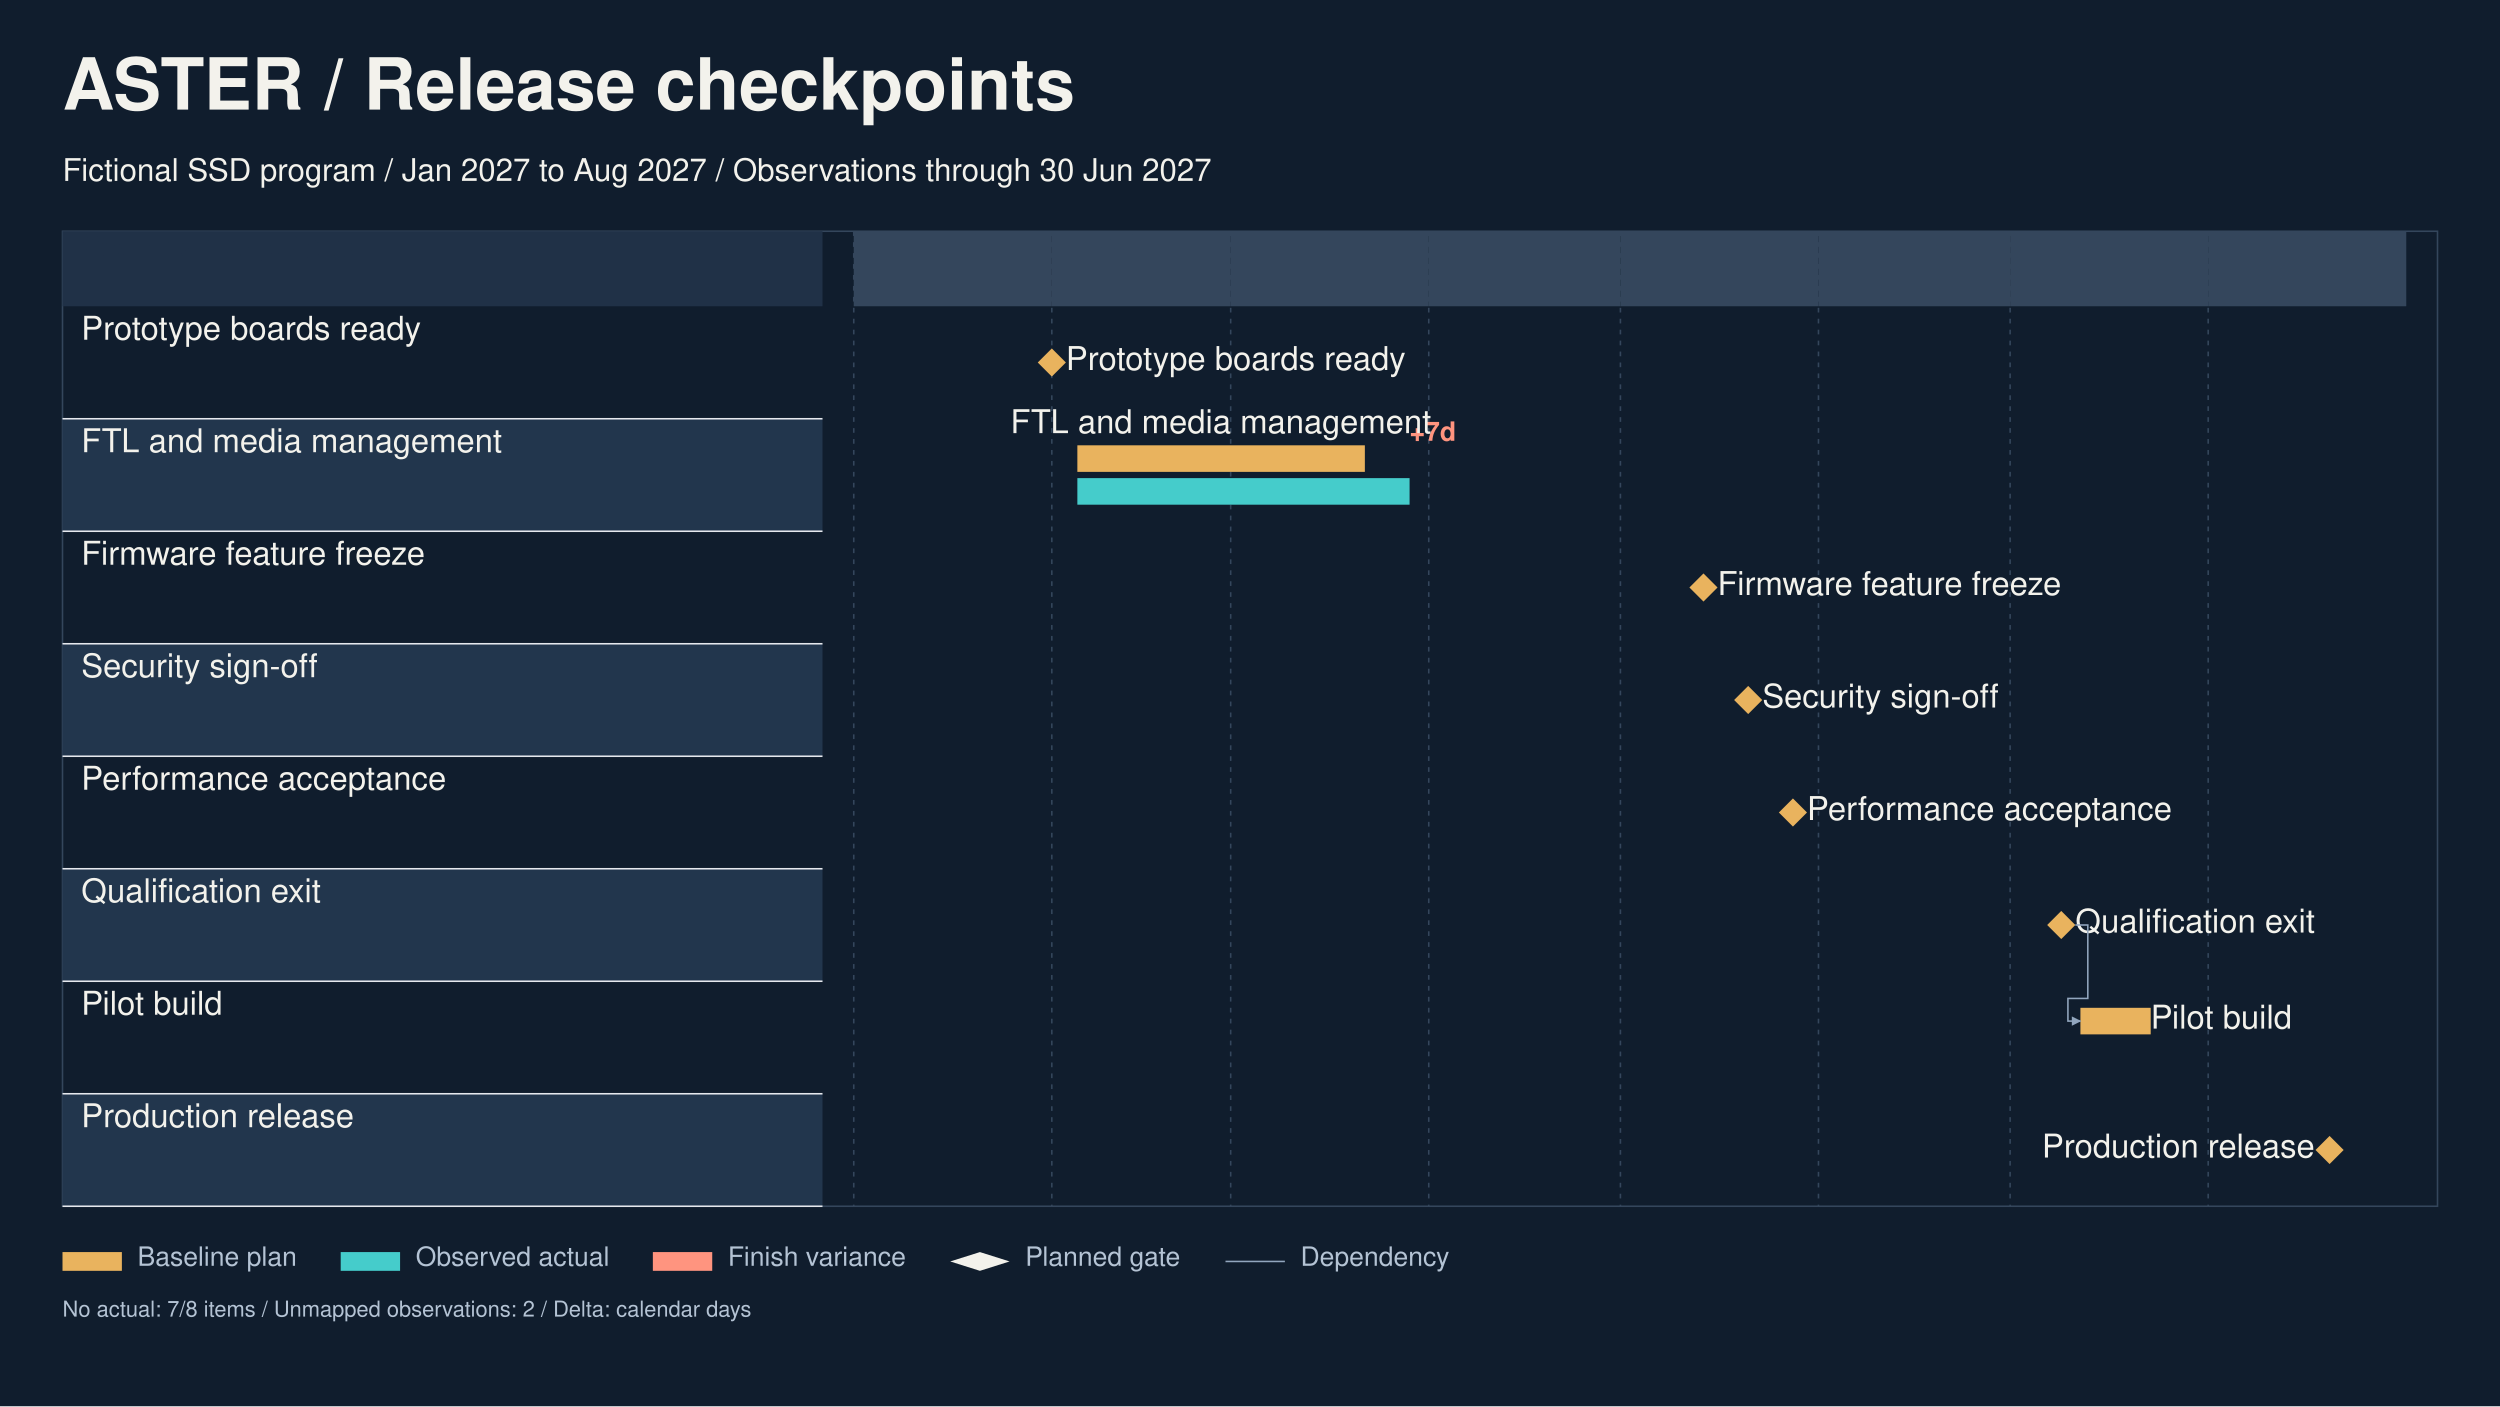
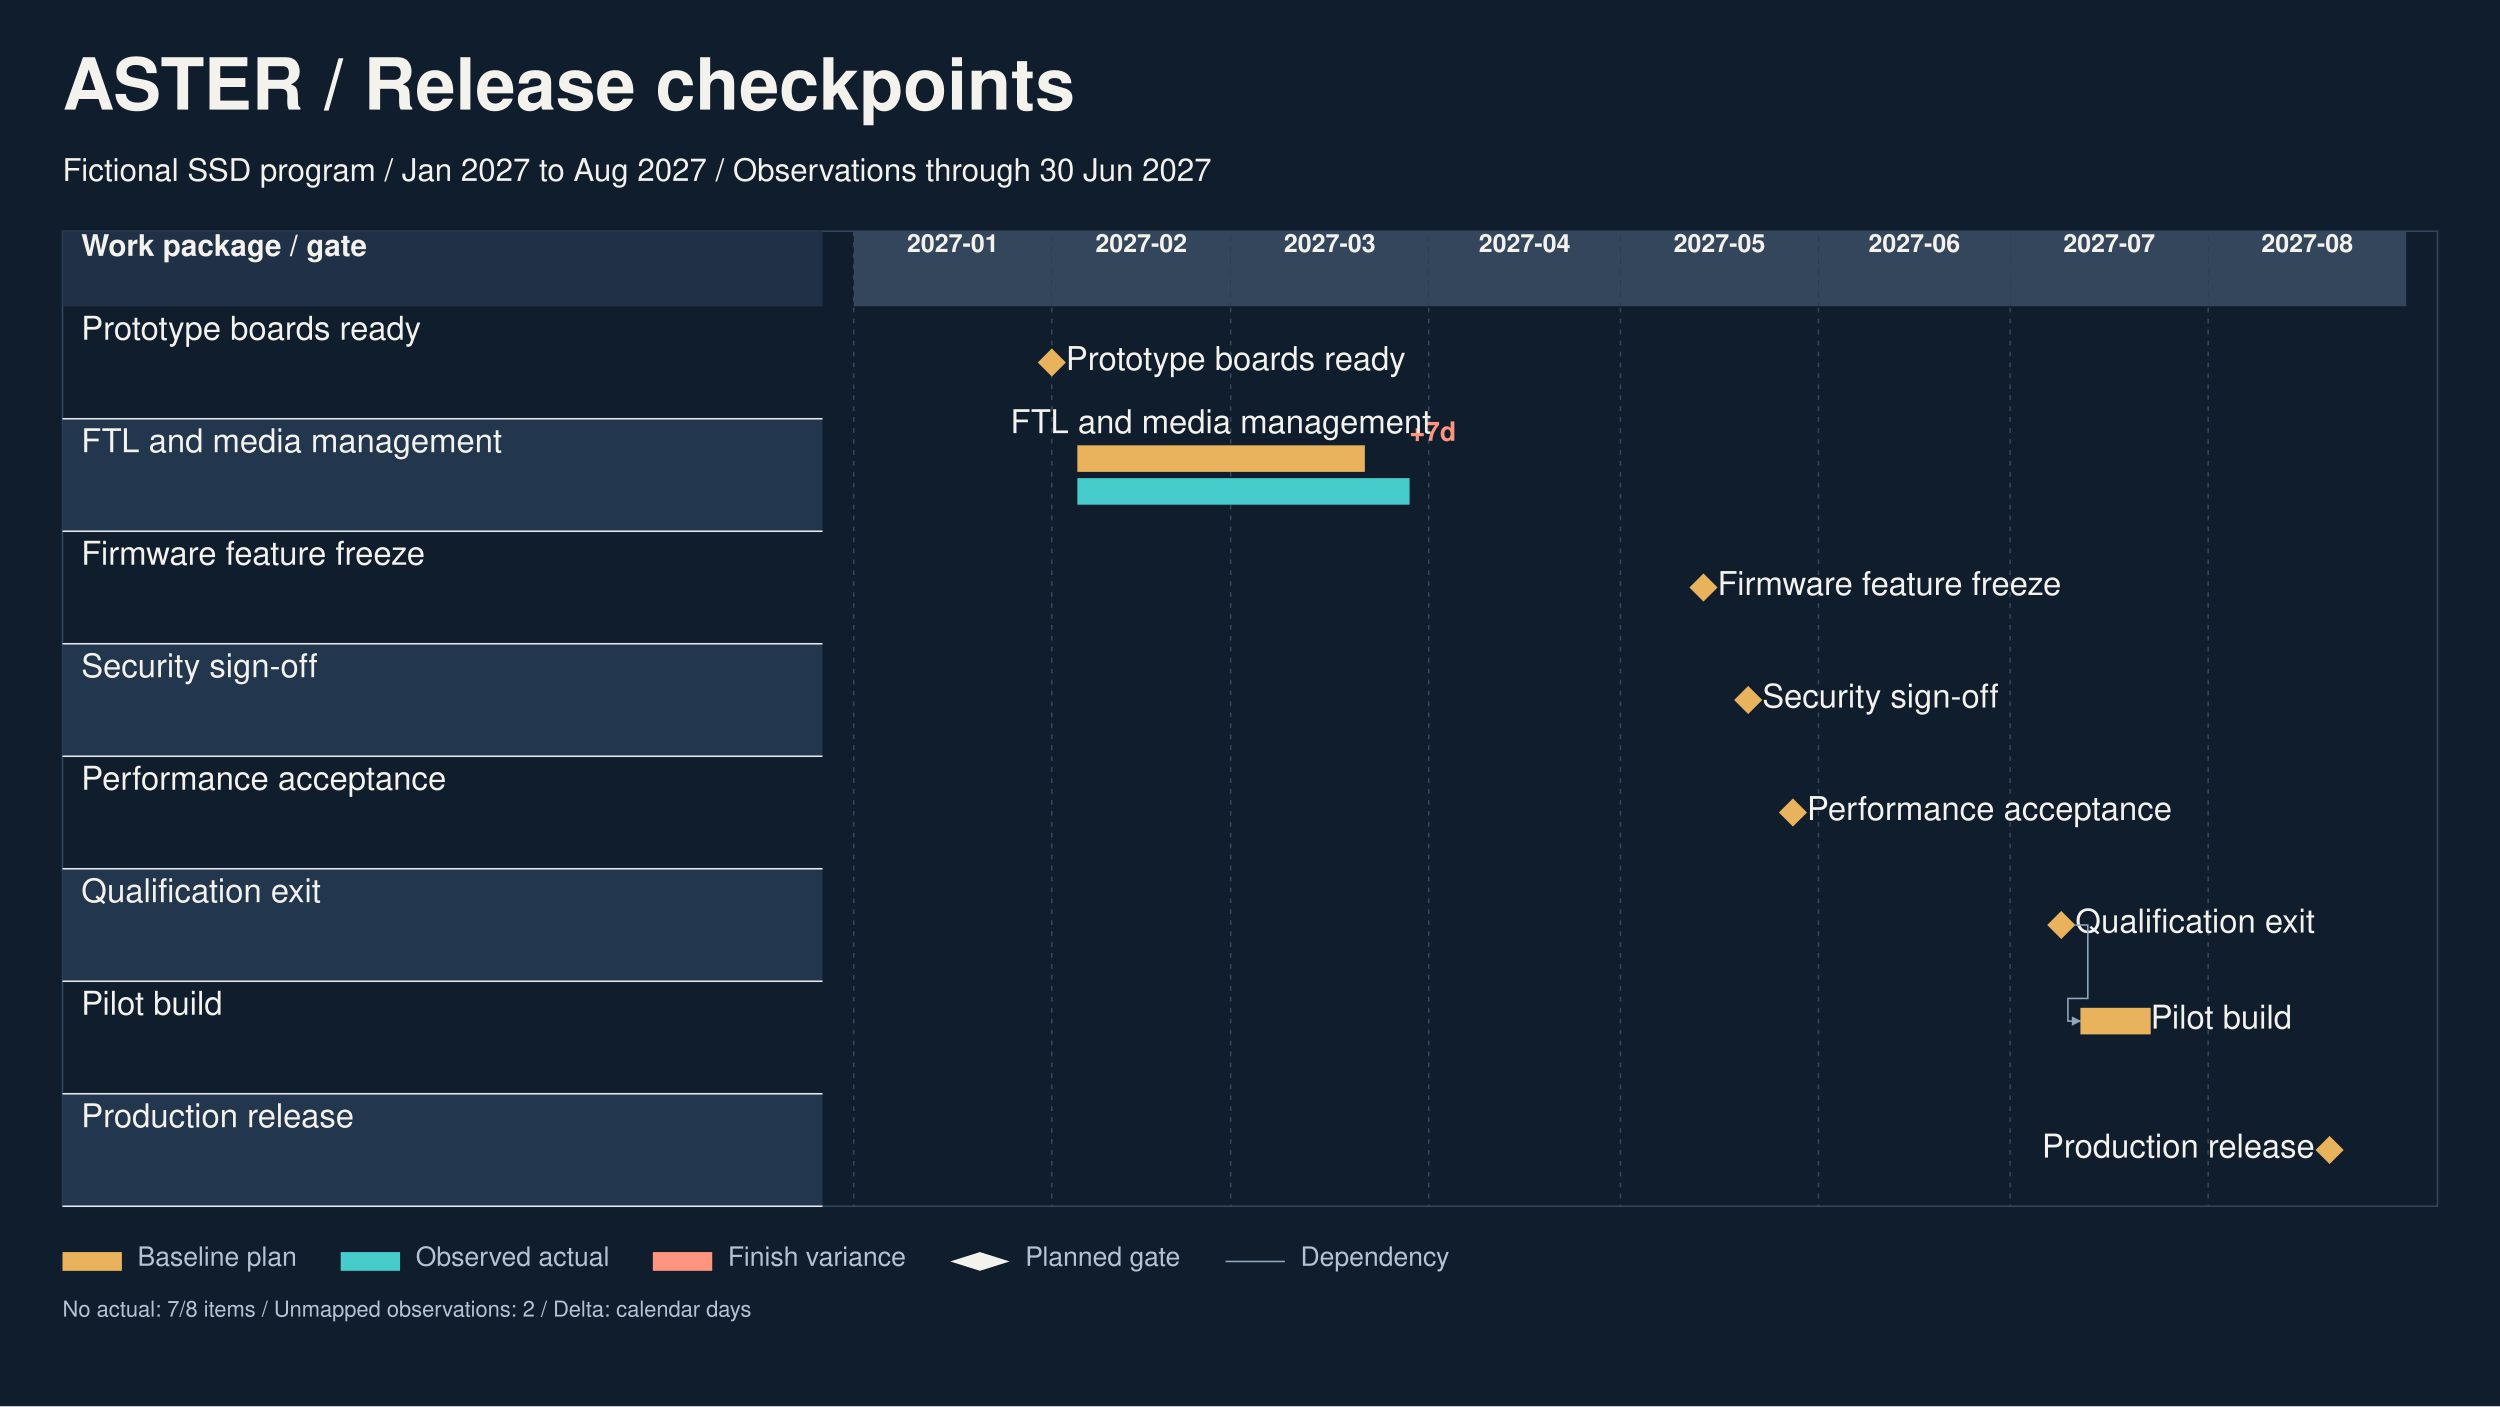
<svg xmlns="http://www.w3.org/2000/svg" width="1600" height="900" viewBox="0 0 1600 900" role="img" aria-labelledby="title desc">
  <defs>
    <marker id="dependency-arrow" markerWidth="6" markerHeight="6" refX="5.5" refY="3.0" orient="auto">
      <path d="M0 0L6 3.0L0 6Z" fill="#92A6BE" />
    </marker>
  </defs>
  <rect width="1600" height="900" fill="#101D2D" />
  <rect data-scene-id="table-timeline:table-frame:table::primitive" data-purpose="table-frame" data-source-ref="table" x="40" y="148" width="1520" height="624" fill="none" stroke="#34465C" />
  <rect data-scene-id="table-timeline:table-header-band:table-header::primitive" data-purpose="table-header" data-source-ref="table-header" x="40" y="148" width="486.4" height="48" fill="#203147" stroke="none" />
  <rect data-scene-id="table-timeline:row-shade:ftl::primitive" data-purpose="row-shade" data-source-ref="ftl" x="40" y="268" width="486.4" height="72" fill="#22364D" stroke="none" />
  <rect data-scene-id="table-timeline:row-shade:security-exit::primitive" data-purpose="row-shade" data-source-ref="security-exit" x="40" y="412" width="486.4" height="72" fill="#22364D" stroke="none" />
  <rect data-scene-id="table-timeline:row-shade:qual-exit::primitive" data-purpose="row-shade" data-source-ref="qual-exit" x="40" y="556" width="486.4" height="72" fill="#22364D" stroke="none" />
  <rect data-scene-id="table-timeline:row-shade:release::primitive" data-purpose="row-shade" data-source-ref="release" x="40" y="700" width="486.4" height="72" fill="#22364D" stroke="none" />
  <path data-scene-id="table-timeline:table-row-rule:board::primitive" data-purpose="table-row" data-source-ref="board" d="M40 268L526.4 268" stroke="#E6E9EE" fill="none" />
  <path data-scene-id="table-timeline:table-row-rule:ftl::primitive" data-purpose="table-row" data-source-ref="ftl" d="M40 340L526.4 340" stroke="#E6E9EE" fill="none" />
  <path data-scene-id="table-timeline:table-row-rule:fw-freeze::primitive" data-purpose="table-row" data-source-ref="fw-freeze" d="M40 412L526.4 412" stroke="#E6E9EE" fill="none" />
  <path data-scene-id="table-timeline:table-row-rule:security-exit::primitive" data-purpose="table-row" data-source-ref="security-exit" d="M40 484L526.4 484" stroke="#E6E9EE" fill="none" />
  <path data-scene-id="table-timeline:table-row-rule:perf-exit::primitive" data-purpose="table-row" data-source-ref="perf-exit" d="M40 556L526.4 556" stroke="#E6E9EE" fill="none" />
  <path data-scene-id="table-timeline:table-row-rule:qual-exit::primitive" data-purpose="table-row" data-source-ref="qual-exit" d="M40 628L526.4 628" stroke="#E6E9EE" fill="none" />
  <path data-scene-id="table-timeline:table-row-rule:pilot::primitive" data-purpose="table-row" data-source-ref="pilot" d="M40 700L526.4 700" stroke="#E6E9EE" fill="none" />
  <path data-scene-id="table-timeline:table-row-rule:release::primitive" data-purpose="table-row" data-source-ref="release" d="M40 772L526.4 772" stroke="#E6E9EE" fill="none" />
  <rect data-scene-id="table-timeline:axis-band:axis:month:0:axis:primitive" data-purpose="axis-band" data-source-ref="axis:month:0" x="546.4" y="148" width="126.76" height="48" fill="#34465C" stroke="none" />
  <rect data-scene-id="table-timeline:axis-band:axis:month:1:axis:primitive" data-purpose="axis-band" data-source-ref="axis:month:1" x="673.16" y="148" width="114.49" height="48" fill="#34465C" stroke="none" />
  <rect data-scene-id="table-timeline:axis-band:axis:month:2:axis:primitive" data-purpose="axis-band" data-source-ref="axis:month:2" x="787.64" y="148" width="126.76" height="48" fill="#34465C" stroke="none" />
  <rect data-scene-id="table-timeline:axis-band:axis:month:3:axis:primitive" data-purpose="axis-band" data-source-ref="axis:month:3" x="914.4" y="148" width="122.67" height="48" fill="#34465C" stroke="none" />
  <rect data-scene-id="table-timeline:axis-band:axis:month:4:axis:primitive" data-purpose="axis-band" data-source-ref="axis:month:4" x="1037.07" y="148" width="126.76" height="48" fill="#34465C" stroke="none" />
  <rect data-scene-id="table-timeline:axis-band:axis:month:5:axis:primitive" data-purpose="axis-band" data-source-ref="axis:month:5" x="1163.82" y="148" width="122.67" height="48" fill="#34465C" stroke="none" />
  <rect data-scene-id="table-timeline:axis-band:axis:month:6:axis:primitive" data-purpose="axis-band" data-source-ref="axis:month:6" x="1286.49" y="148" width="126.76" height="48" fill="#34465C" stroke="none" />
  <rect data-scene-id="table-timeline:axis-band:axis:month:7:axis:primitive" data-purpose="axis-band" data-source-ref="axis:month:7" x="1413.24" y="148" width="126.76" height="48" fill="#34465C" stroke="none" />
  <path data-scene-id="table-timeline:tick:tick:month:0:axis:primitive" data-purpose="axis-major" data-source-ref="tick:month:0" d="M546.4 148L546.4 772" stroke="#34465C" fill="none" stroke-dasharray="3 4" />
  <path data-scene-id="table-timeline:tick:tick:month:1:axis:primitive" data-purpose="axis-major" data-source-ref="tick:month:1" d="M673.16 148L673.16 772" stroke="#34465C" fill="none" stroke-dasharray="3 4" />
  <path data-scene-id="table-timeline:tick:tick:month:2:axis:primitive" data-purpose="axis-major" data-source-ref="tick:month:2" d="M787.64 148L787.64 772" stroke="#34465C" fill="none" stroke-dasharray="3 4" />
  <path data-scene-id="table-timeline:tick:tick:month:3:axis:primitive" data-purpose="axis-major" data-source-ref="tick:month:3" d="M914.4 148L914.4 772" stroke="#34465C" fill="none" stroke-dasharray="3 4" />
  <path data-scene-id="table-timeline:tick:tick:month:4:axis:primitive" data-purpose="axis-major" data-source-ref="tick:month:4" d="M1037.07 148L1037.07 772" stroke="#34465C" fill="none" stroke-dasharray="3 4" />
  <path data-scene-id="table-timeline:tick:tick:month:5:axis:primitive" data-purpose="axis-major" data-source-ref="tick:month:5" d="M1163.82 148L1163.82 772" stroke="#34465C" fill="none" stroke-dasharray="3 4" />
  <path data-scene-id="table-timeline:tick:tick:month:6:axis:primitive" data-purpose="axis-major" data-source-ref="tick:month:6" d="M1286.49 148L1286.49 772" stroke="#34465C" fill="none" stroke-dasharray="3 4" />
  <path data-scene-id="table-timeline:tick:tick:month:7:axis:primitive" data-purpose="axis-major" data-source-ref="tick:month:7" d="M1413.24 148L1413.24 772" stroke="#34465C" fill="none" stroke-dasharray="3 4" />
  <path data-scene-id="table-timeline:comparison-mark:board:planned:primitive" data-purpose="planned" data-source-ref="board" data-lane-offset="27" d="M673.16 223L682.16 232L673.16 241L664.16 232Z" fill="#E9B35E" />
  <rect data-scene-id="table-timeline:comparison-mark:ftl:planned:primitive" data-purpose="planned" data-source-ref="ftl" data-lane-offset="89" x="689.51" y="285" width="184" height="17" fill="#E9B35E" stroke="none" />
  <rect data-scene-id="table-timeline:comparison-mark:ftl:actual:primitive" data-purpose="actual" data-source-ref="ftl" data-lane-offset="110" x="689.51" y="306" width="212.62" height="17" fill="#45CCCB" stroke="none" />
  <text data-scene-id="table-timeline:comparison-mark:ftl:finish-delta:primitive" data-purpose="variance" data-source-ref="ftl" x="902.13" y="282.09" font-family="Nimbus Sans, Arial, sans-serif" font-size="17" font-weight="700" letter-spacing="0" fill="#FF947F" text-anchor="start">+7d</text>
  <path data-scene-id="table-timeline:comparison-mark:fw-freeze:planned:primitive" data-purpose="planned" data-source-ref="fw-freeze" data-lane-offset="171" d="M1090.22 367L1099.22 376L1090.22 385L1081.22 376Z" fill="#E9B35E" />
  <path data-scene-id="table-timeline:comparison-mark:security-exit:planned:primitive" data-purpose="planned" data-source-ref="security-exit" data-lane-offset="243" d="M1118.84 439L1127.84 448L1118.84 457L1109.84 448Z" fill="#E9B35E" />
  <path data-scene-id="table-timeline:comparison-mark:perf-exit:planned:primitive" data-purpose="planned" data-source-ref="perf-exit" data-lane-offset="315" d="M1147.47 511L1156.47 520L1147.47 529L1138.47 520Z" fill="#E9B35E" />
  <path data-scene-id="table-timeline:comparison-mark:qual-exit:planned:primitive" data-purpose="planned" data-source-ref="qual-exit" data-lane-offset="387" d="M1319.2 583L1328.2 592L1319.2 601L1310.2 592Z" fill="#E9B35E" />
  <rect data-scene-id="table-timeline:comparison-mark:pilot:planned:primitive" data-purpose="planned" data-source-ref="pilot" data-lane-offset="449" x="1331.47" y="645" width="44.98" height="17" fill="#E9B35E" stroke="none" />
  <path data-scene-id="table-timeline:comparison-mark:release:planned:primitive" data-purpose="planned" data-source-ref="release" data-lane-offset="531" d="M1490.93 727L1499.93 736L1490.93 745L1481.93 736Z" fill="#E9B35E" />
-   <text data-scene-id="table-timeline:table-column-label:Work package / gate::primitive" data-purpose="table-header" data-source-ref="Work package / gate" x="52" y="163.75" font-family="Nimbus Sans, Arial, sans-serif" font-size="19" font-weight="700" letter-spacing="0" fill="#203147" text-anchor="start">Work package / gate</text>
+   <text data-scene-id="table-timeline:table-column-label:Work package / gate::primitive" data-purpose="table-header" data-source-ref="Work package / gate" x="52" y="163.75" font-family="Nimbus Sans, Arial, sans-serif" font-size="19" font-weight="700" letter-spacing="0" fill="#F3F2EC" text-anchor="start">Work package / gate</text>
  <text data-scene-id="table-timeline:table-cell:board:Work package / gate::primitive" data-purpose="table-cell" data-source-ref="board:Work package / gate" x="52" y="217.41" font-family="Nimbus Sans, Arial, sans-serif" font-size="21" font-weight="400" letter-spacing="0" fill="#F3F2EC" text-anchor="start">Prototype boards ready</text>
  <text data-scene-id="table-timeline:table-cell:ftl:Work package / gate::primitive" data-purpose="table-cell" data-source-ref="ftl:Work package / gate" x="52" y="289.41" font-family="Nimbus Sans, Arial, sans-serif" font-size="21" font-weight="400" letter-spacing="0" fill="#F3F2EC" text-anchor="start">FTL and media management</text>
  <text data-scene-id="table-timeline:table-cell:fw-freeze:Work package / gate::primitive" data-purpose="table-cell" data-source-ref="fw-freeze:Work package / gate" x="52" y="361.41" font-family="Nimbus Sans, Arial, sans-serif" font-size="21" font-weight="400" letter-spacing="0" fill="#F3F2EC" text-anchor="start">Firmware feature freeze</text>
  <text data-scene-id="table-timeline:table-cell:security-exit:Work package / gate::primitive" data-purpose="table-cell" data-source-ref="security-exit:Work package / gate" x="52" y="433.41" font-family="Nimbus Sans, Arial, sans-serif" font-size="21" font-weight="400" letter-spacing="0" fill="#F3F2EC" text-anchor="start">Security sign-off</text>
  <text data-scene-id="table-timeline:table-cell:perf-exit:Work package / gate::primitive" data-purpose="table-cell" data-source-ref="perf-exit:Work package / gate" x="52" y="505.41" font-family="Nimbus Sans, Arial, sans-serif" font-size="21" font-weight="400" letter-spacing="0" fill="#F3F2EC" text-anchor="start">Performance acceptance</text>
  <text data-scene-id="table-timeline:table-cell:qual-exit:Work package / gate::primitive" data-purpose="table-cell" data-source-ref="qual-exit:Work package / gate" x="52" y="577.41" font-family="Nimbus Sans, Arial, sans-serif" font-size="21" font-weight="400" letter-spacing="0" fill="#F3F2EC" text-anchor="start">Qualification exit</text>
  <text data-scene-id="table-timeline:table-cell:pilot:Work package / gate::primitive" data-purpose="table-cell" data-source-ref="pilot:Work package / gate" x="52" y="649.41" font-family="Nimbus Sans, Arial, sans-serif" font-size="21" font-weight="400" letter-spacing="0" fill="#F3F2EC" text-anchor="start">Pilot build</text>
  <text data-scene-id="table-timeline:table-cell:release:Work package / gate::primitive" data-purpose="table-cell" data-source-ref="release:Work package / gate" x="52" y="721.41" font-family="Nimbus Sans, Arial, sans-serif" font-size="21" font-weight="400" letter-spacing="0" fill="#F3F2EC" text-anchor="start">Production release</text>
-   <text data-scene-id="table-timeline:axis-label:axis:month:0:axis:primitive" data-purpose="axis-band" data-source-ref="axis:month:0" x="609.78" y="161.26" font-family="Nimbus Sans, Arial, sans-serif" font-size="16" font-weight="700" letter-spacing="0" fill="#34465C" text-anchor="middle">2027-01</text>
-   <text data-scene-id="table-timeline:axis-label:axis:month:1:axis:primitive" data-purpose="axis-band" data-source-ref="axis:month:1" x="730.4" y="161.26" font-family="Nimbus Sans, Arial, sans-serif" font-size="16" font-weight="700" letter-spacing="0" fill="#34465C" text-anchor="middle">2027-02</text>
-   <text data-scene-id="table-timeline:axis-label:axis:month:2:axis:primitive" data-purpose="axis-band" data-source-ref="axis:month:2" x="851.02" y="161.26" font-family="Nimbus Sans, Arial, sans-serif" font-size="16" font-weight="700" letter-spacing="0" fill="#34465C" text-anchor="middle">2027-03</text>
-   <text data-scene-id="table-timeline:axis-label:axis:month:3:axis:primitive" data-purpose="axis-band" data-source-ref="axis:month:3" x="975.73" y="161.26" font-family="Nimbus Sans, Arial, sans-serif" font-size="16" font-weight="700" letter-spacing="0" fill="#34465C" text-anchor="middle">2027-04</text>
-   <text data-scene-id="table-timeline:axis-label:axis:month:4:axis:primitive" data-purpose="axis-band" data-source-ref="axis:month:4" x="1100.44" y="161.26" font-family="Nimbus Sans, Arial, sans-serif" font-size="16" font-weight="700" letter-spacing="0" fill="#34465C" text-anchor="middle">2027-05</text>
-   <text data-scene-id="table-timeline:axis-label:axis:month:5:axis:primitive" data-purpose="axis-band" data-source-ref="axis:month:5" x="1225.16" y="161.26" font-family="Nimbus Sans, Arial, sans-serif" font-size="16" font-weight="700" letter-spacing="0" fill="#34465C" text-anchor="middle">2027-06</text>
-   <text data-scene-id="table-timeline:axis-label:axis:month:6:axis:primitive" data-purpose="axis-band" data-source-ref="axis:month:6" x="1349.87" y="161.26" font-family="Nimbus Sans, Arial, sans-serif" font-size="16" font-weight="700" letter-spacing="0" fill="#34465C" text-anchor="middle">2027-07</text>
-   <text data-scene-id="table-timeline:axis-label:axis:month:7:axis:primitive" data-purpose="axis-band" data-source-ref="axis:month:7" x="1476.62" y="161.26" font-family="Nimbus Sans, Arial, sans-serif" font-size="16" font-weight="700" letter-spacing="0" fill="#34465C" text-anchor="middle">2027-08</text>
+   <text data-scene-id="table-timeline:axis-label:axis:month:0:axis:primitive" data-purpose="axis-band" data-source-ref="axis:month:0" x="609.78" y="161.26" font-family="Nimbus Sans, Arial, sans-serif" font-size="16" font-weight="700" letter-spacing="0" fill="#F3F2EC" text-anchor="middle">2027-01</text>
+   <text data-scene-id="table-timeline:axis-label:axis:month:1:axis:primitive" data-purpose="axis-band" data-source-ref="axis:month:1" x="730.4" y="161.26" font-family="Nimbus Sans, Arial, sans-serif" font-size="16" font-weight="700" letter-spacing="0" fill="#F3F2EC" text-anchor="middle">2027-02</text>
+   <text data-scene-id="table-timeline:axis-label:axis:month:2:axis:primitive" data-purpose="axis-band" data-source-ref="axis:month:2" x="851.02" y="161.26" font-family="Nimbus Sans, Arial, sans-serif" font-size="16" font-weight="700" letter-spacing="0" fill="#F3F2EC" text-anchor="middle">2027-03</text>
+   <text data-scene-id="table-timeline:axis-label:axis:month:3:axis:primitive" data-purpose="axis-band" data-source-ref="axis:month:3" x="975.73" y="161.26" font-family="Nimbus Sans, Arial, sans-serif" font-size="16" font-weight="700" letter-spacing="0" fill="#F3F2EC" text-anchor="middle">2027-04</text>
+   <text data-scene-id="table-timeline:axis-label:axis:month:4:axis:primitive" data-purpose="axis-band" data-source-ref="axis:month:4" x="1100.44" y="161.26" font-family="Nimbus Sans, Arial, sans-serif" font-size="16" font-weight="700" letter-spacing="0" fill="#F3F2EC" text-anchor="middle">2027-05</text>
+   <text data-scene-id="table-timeline:axis-label:axis:month:5:axis:primitive" data-purpose="axis-band" data-source-ref="axis:month:5" x="1225.16" y="161.26" font-family="Nimbus Sans, Arial, sans-serif" font-size="16" font-weight="700" letter-spacing="0" fill="#F3F2EC" text-anchor="middle">2027-06</text>
+   <text data-scene-id="table-timeline:axis-label:axis:month:6:axis:primitive" data-purpose="axis-band" data-source-ref="axis:month:6" x="1349.87" y="161.26" font-family="Nimbus Sans, Arial, sans-serif" font-size="16" font-weight="700" letter-spacing="0" fill="#F3F2EC" text-anchor="middle">2027-07</text>
+   <text data-scene-id="table-timeline:axis-label:axis:month:7:axis:primitive" data-purpose="axis-band" data-source-ref="axis:month:7" x="1476.62" y="161.26" font-family="Nimbus Sans, Arial, sans-serif" font-size="16" font-weight="700" letter-spacing="0" fill="#F3F2EC" text-anchor="middle">2027-08</text>
  <text data-scene-id="table-timeline:item-label:board::primitive" data-purpose="item-label" data-source-ref="board" x="682.16" y="236.81" font-family="Nimbus Sans, Arial, sans-serif" font-size="21" font-weight="400" letter-spacing="0" fill="#F3F2EC" text-anchor="start">Prototype boards ready</text>
  <text data-scene-id="table-timeline:item-label:ftl::primitive" data-purpose="item-label" data-source-ref="ftl" x="646.7" y="277.21" font-family="Nimbus Sans, Arial, sans-serif" font-size="21" font-weight="400" letter-spacing="0" fill="#F3F2EC" text-anchor="start">FTL and media management</text>
  <text data-scene-id="table-timeline:item-label:fw-freeze::primitive" data-purpose="item-label" data-source-ref="fw-freeze" x="1099.22" y="380.81" font-family="Nimbus Sans, Arial, sans-serif" font-size="21" font-weight="400" letter-spacing="0" fill="#F3F2EC" text-anchor="start">Firmware feature freeze</text>
  <text data-scene-id="table-timeline:item-label:security-exit::primitive" data-purpose="item-label" data-source-ref="security-exit" x="1127.84" y="452.81" font-family="Nimbus Sans, Arial, sans-serif" font-size="21" font-weight="400" letter-spacing="0" fill="#F3F2EC" text-anchor="start">Security sign-off</text>
  <text data-scene-id="table-timeline:item-label:perf-exit::primitive" data-purpose="item-label" data-source-ref="perf-exit" x="1156.47" y="524.81" font-family="Nimbus Sans, Arial, sans-serif" font-size="21" font-weight="400" letter-spacing="0" fill="#F3F2EC" text-anchor="start">Performance acceptance</text>
  <text data-scene-id="table-timeline:item-label:qual-exit::primitive" data-purpose="item-label" data-source-ref="qual-exit" x="1328.2" y="596.81" font-family="Nimbus Sans, Arial, sans-serif" font-size="21" font-weight="400" letter-spacing="0" fill="#F3F2EC" text-anchor="start">Qualification exit</text>
  <text data-scene-id="table-timeline:item-label:pilot::primitive" data-purpose="item-label" data-source-ref="pilot" x="1376.44" y="658.31" font-family="Nimbus Sans, Arial, sans-serif" font-size="21" font-weight="400" letter-spacing="0" fill="#F3F2EC" text-anchor="start">Pilot build</text>
  <text data-scene-id="table-timeline:item-label:release::primitive" data-purpose="item-label" data-source-ref="release" x="1306.86" y="740.81" font-family="Nimbus Sans, Arial, sans-serif" font-size="21" font-weight="400" letter-spacing="0" fill="#F3F2EC" text-anchor="start">Production release</text>
  <text data-scene-id="table-timeline:title-text:project::primitive" data-purpose="heading" data-source-ref="project" x="40" y="70.13" font-family="Nimbus Sans, Arial, sans-serif" font-size="46" font-weight="700" letter-spacing="0" fill="#F3F2EC" text-anchor="start">ASTER / Release checkpoints</text>
  <text data-scene-id="table-timeline:subtitle-text:view:window::primitive" data-purpose="subtitle" data-source-ref="view:window" x="40" y="115.78" font-family="Nimbus Sans, Arial, sans-serif" font-size="20" font-weight="400" letter-spacing="0" fill="#F3F2EC" text-anchor="start">Fictional SSD program / Jan 2027 to Aug 2027 / Observations through 30 Jun 2027</text>
  <path data-scene-id="table-timeline:dependency-connector:qual-pilot:dependency:primitive" data-purpose="routed-connector" data-source-ref="qual-pilot" d="M1328.2 592L1336.2 592L1336.2 639L1323.47 639L1323.47 653.5L1331.47 653.5" stroke="#92A6BE" fill="none" marker-end="url(#dependency-arrow)" data-from-port-id="table-timeline:comparison-mark:qual-exit:planned:at" data-from-endpoint="at" data-to-port-id="table-timeline:comparison-mark:pilot:planned:start" data-to-endpoint="start" />
  <rect data-scene-id="table-timeline:legend-swatch:planned:planned:primitive" data-purpose="legend-swatch" data-source-ref="planned" x="40" y="801.33" width="38" height="12" fill="#E9B35E" stroke="none" />
  <rect data-scene-id="table-timeline:legend-swatch:actual:actual:primitive" data-purpose="legend-swatch" data-source-ref="actual" x="218.05" y="801.33" width="38" height="12" fill="#45CCCB" stroke="none" />
  <rect data-scene-id="table-timeline:legend-swatch:variance:variance:primitive" data-purpose="legend-swatch" data-source-ref="variance" x="417.83" y="801.33" width="38" height="12" fill="#FF947F" stroke="none" />
  <path data-scene-id="table-timeline:legend-swatch:milestone:milestone:primitive" data-purpose="legend-swatch" data-source-ref="milestone" d="M627.14 801.33L646.14 807.33L627.14 813.33L608.14 807.33Z" fill="#F3F2EC" />
  <path data-scene-id="table-timeline:legend-swatch:dependency:dependency:primitive" data-purpose="legend-swatch" data-source-ref="dependency" d="M784.32 807.33L822.32 807.33" stroke="#92A6BE" fill="none" />
  <text data-scene-id="table-timeline:legend-label:planned:planned:primitive" data-purpose="legend-label" data-source-ref="planned" x="88" y="810.09" font-family="Nimbus Sans, Arial, sans-serif" font-size="17" font-weight="400" letter-spacing="0" fill="#B4C3D4" text-anchor="start">Baseline plan</text>
  <text data-scene-id="table-timeline:legend-label:actual:actual:primitive" data-purpose="legend-label" data-source-ref="actual" x="266.05" y="810.09" font-family="Nimbus Sans, Arial, sans-serif" font-size="17" font-weight="400" letter-spacing="0" fill="#B4C3D4" text-anchor="start">Observed actual</text>
  <text data-scene-id="table-timeline:legend-label:variance:variance:primitive" data-purpose="legend-label" data-source-ref="variance" x="465.83" y="810.09" font-family="Nimbus Sans, Arial, sans-serif" font-size="17" font-weight="400" letter-spacing="0" fill="#B4C3D4" text-anchor="start">Finish variance</text>
  <text data-scene-id="table-timeline:legend-label:milestone:milestone:primitive" data-purpose="legend-label" data-source-ref="milestone" x="656.14" y="810.09" font-family="Nimbus Sans, Arial, sans-serif" font-size="17" font-weight="400" letter-spacing="0" fill="#B4C3D4" text-anchor="start">Planned gate</text>
  <text data-scene-id="table-timeline:legend-label:dependency:dependency:primitive" data-purpose="legend-label" data-source-ref="dependency" x="832.32" y="810.09" font-family="Nimbus Sans, Arial, sans-serif" font-size="17" font-weight="400" letter-spacing="0" fill="#B4C3D4" text-anchor="start">Dependency</text>
  <text data-scene-id="table-timeline:coverage-text:coverage::primitive" data-purpose="data-coverage" data-source-ref="coverage" x="40" y="842.61" font-family="Nimbus Sans, Arial, sans-serif" font-size="14" font-weight="400" letter-spacing="0" fill="#B4C3D4" text-anchor="start">No actual: 7/8 items / Unmapped observations: 2 / Delta: calendar days</text>
</svg>
